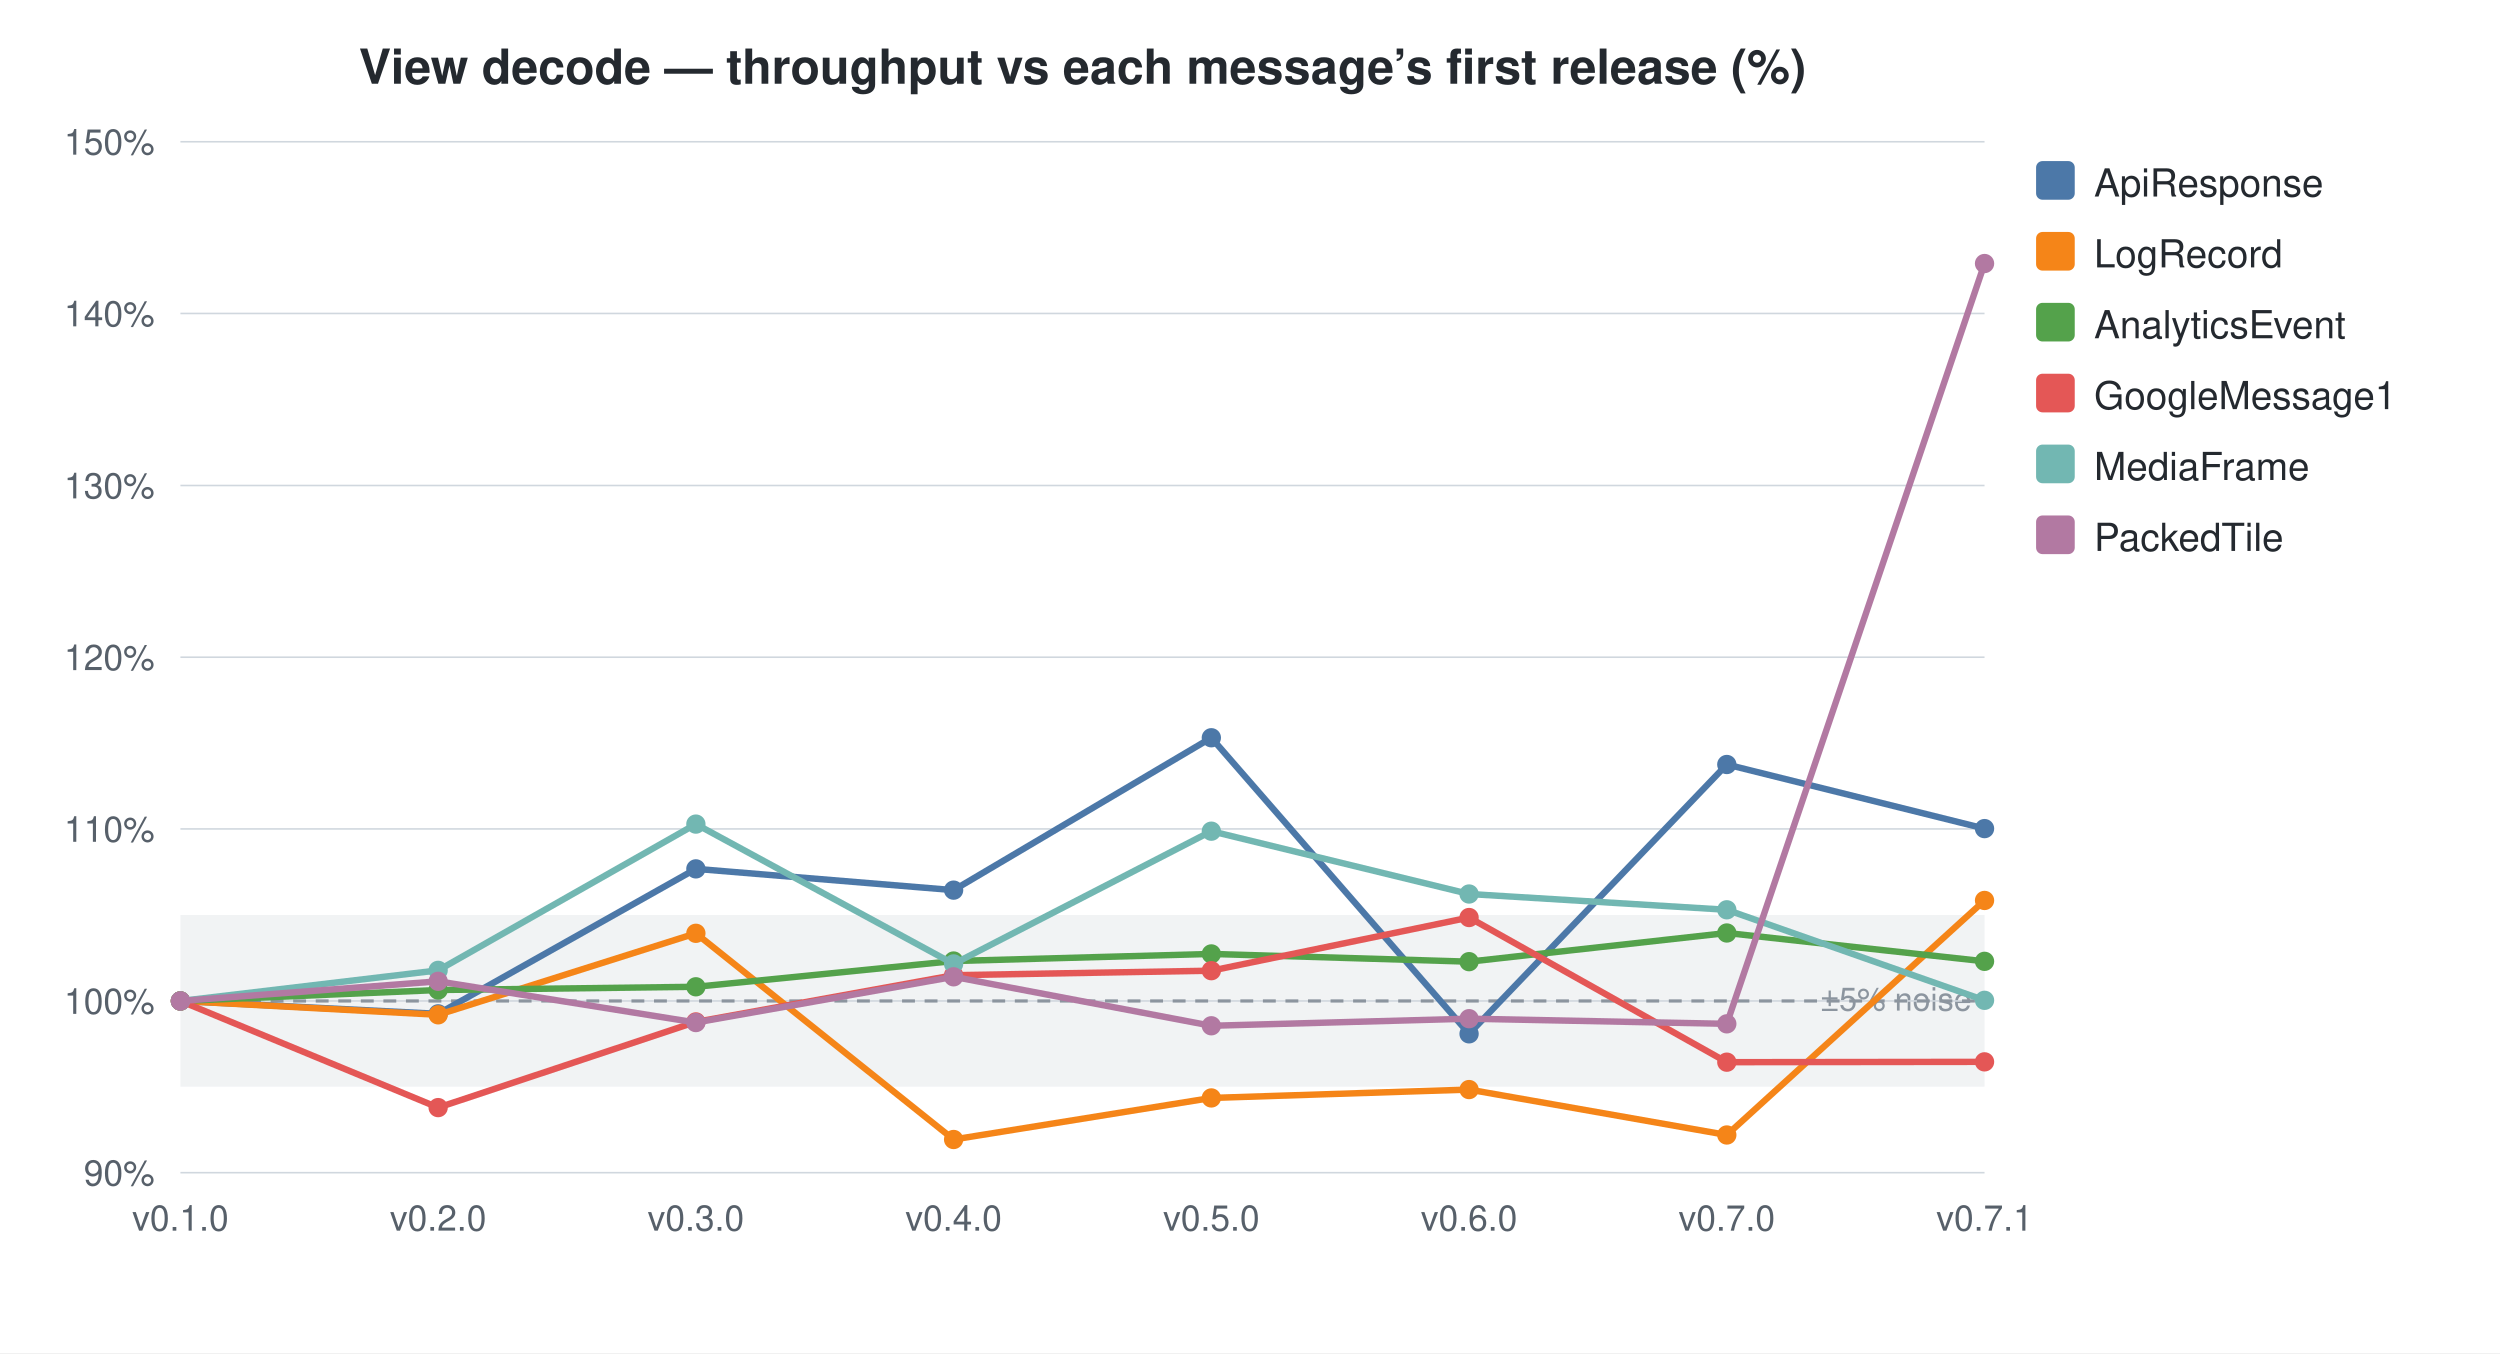
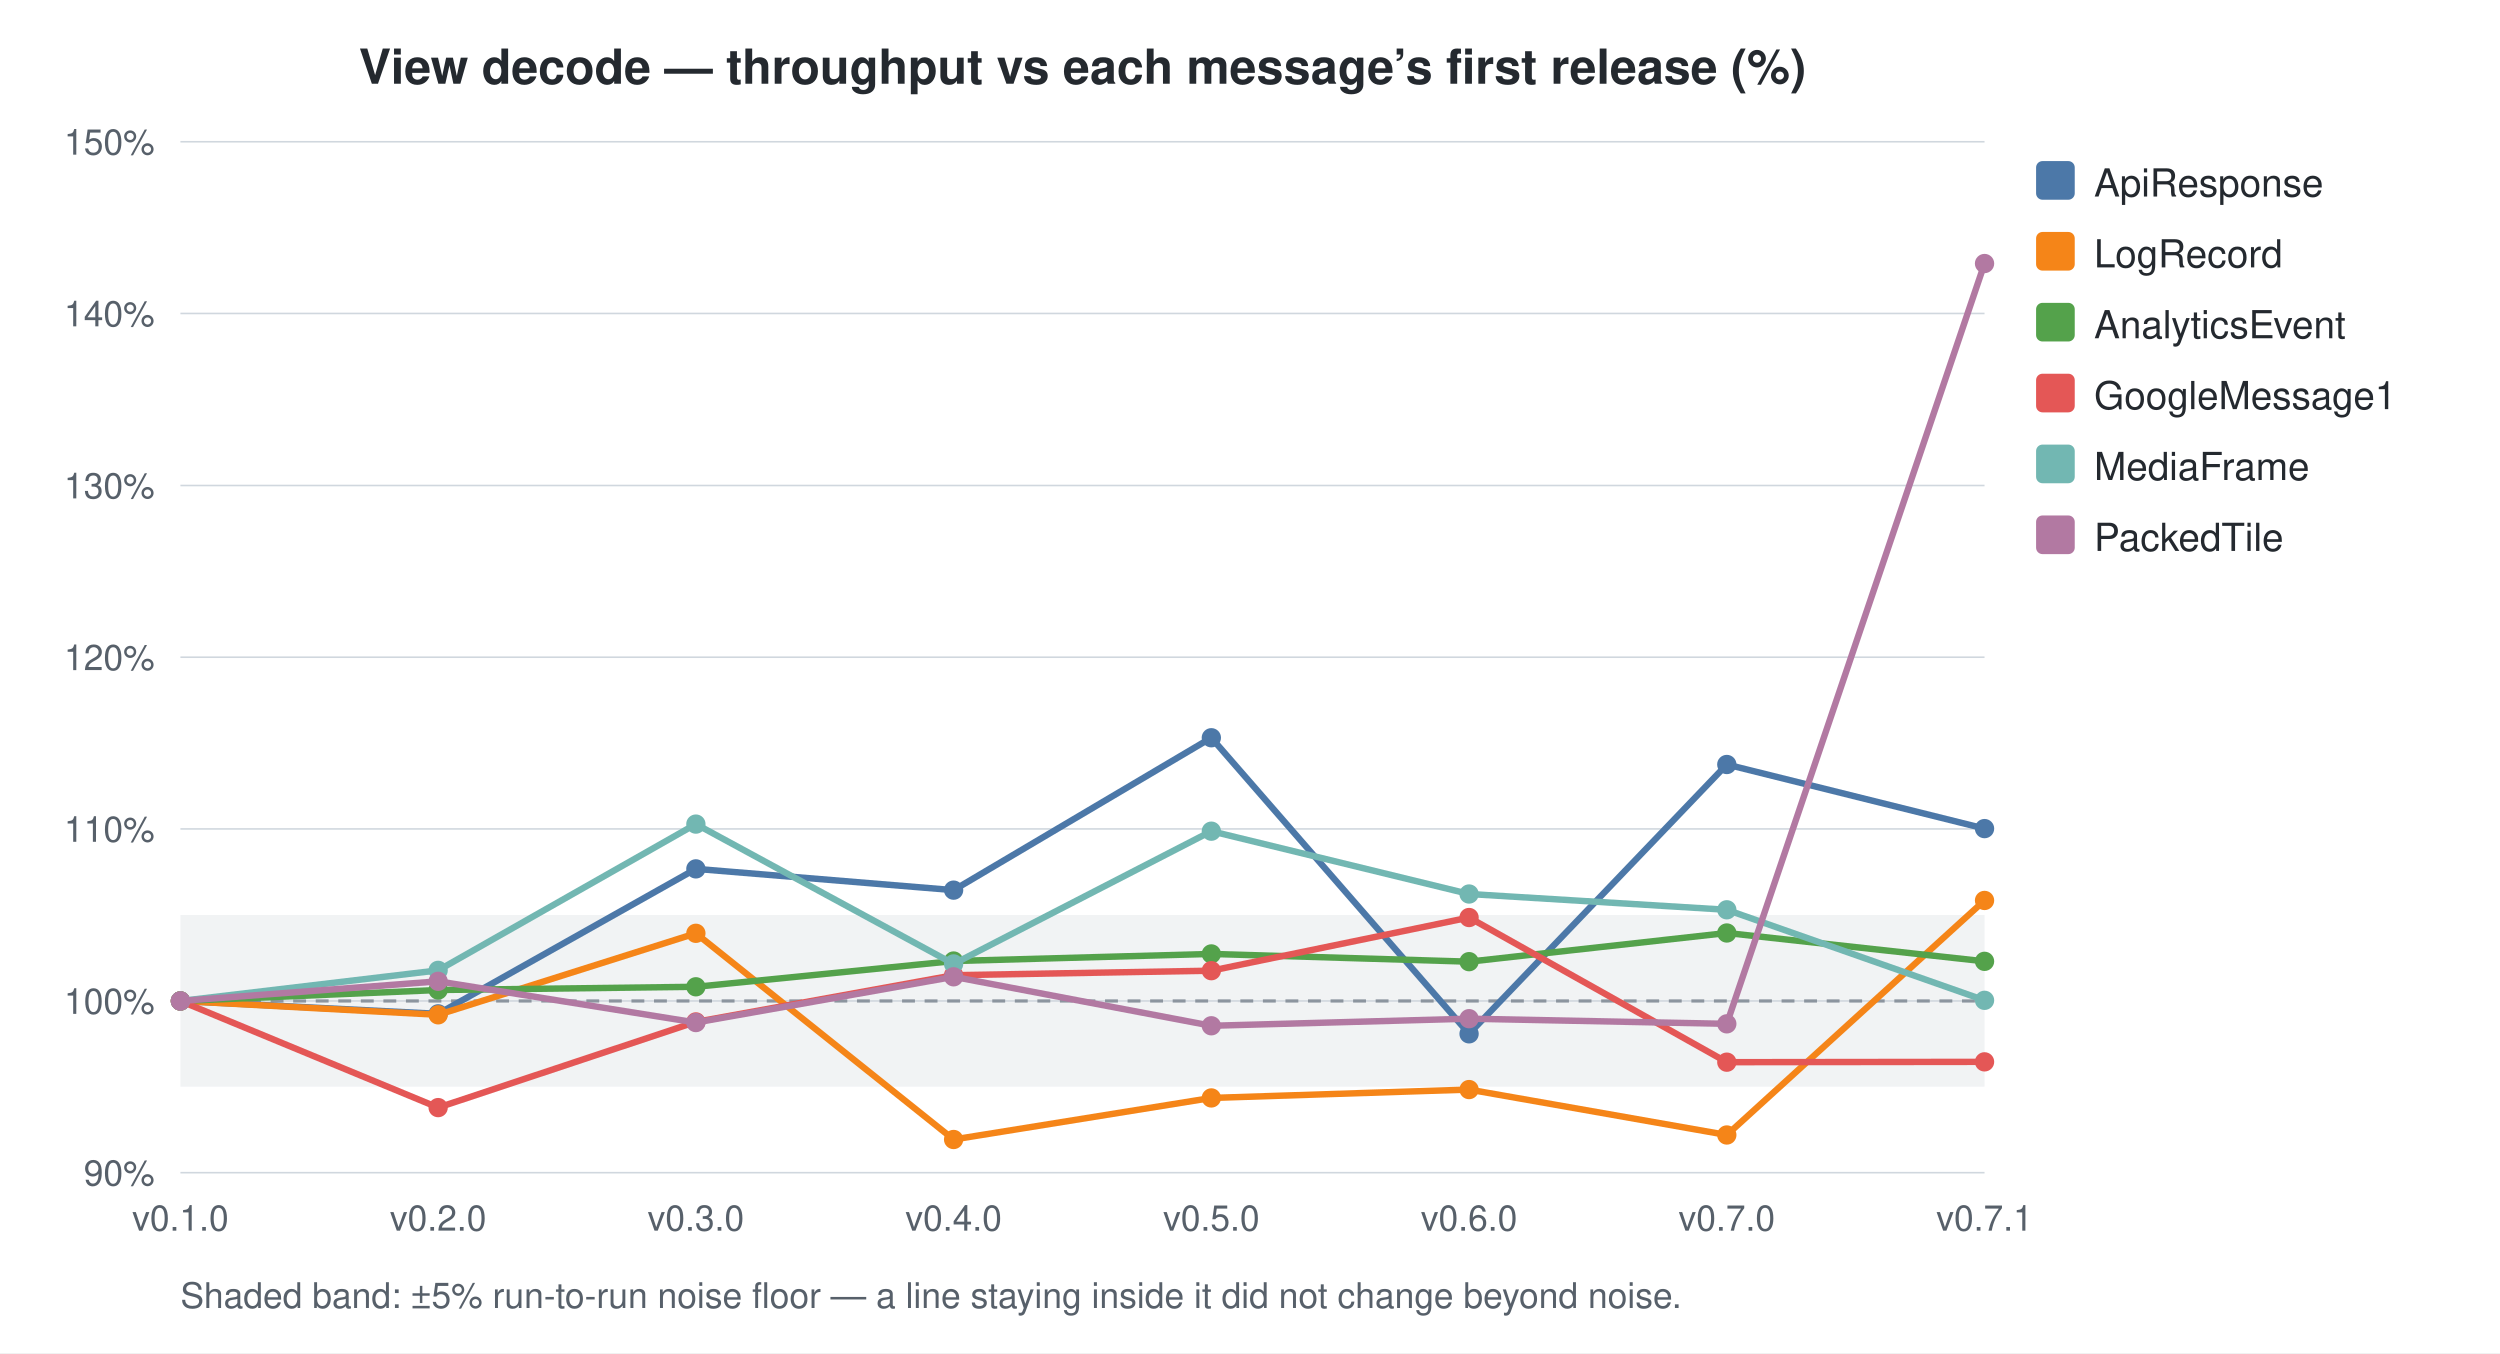
<svg xmlns="http://www.w3.org/2000/svg" width="776" height="420" viewBox="0 0 776 420">
  <style>
    text { font-family: -apple-system, BlinkMacSystemFont, "Segoe UI", Helvetica, Arial, sans-serif; }
    .title { font-size: 15px; font-weight: 600; fill: #24292f; }
    .axis-label { font-size: 11px; fill: #57606a; }
    .legend-text { font-size: 12px; fill: #24292f; }
    .grid { stroke: #d0d7de; stroke-width: 0.5; }
    .baseline { stroke: #8c959f; stroke-width: 1; stroke-dasharray: 4 3; }
    .noise-band { fill: #b1bac4; opacity: 0.18; }
-     .band-label { font-size: 10px; fill: #8c959f; }
+     .footnote { font-size: 11px; fill: #57606a; }
  </style>
  <rect width="100%" height="100%" fill="white" />
  <rect x="56" y="284.0" width="560" height="53.3" class="noise-band" />
-   <text x="612" y="313.7" text-anchor="end" class="band-label">±5% noise</text>
  <text x="336.0" y="26" text-anchor="middle" class="title">View decode — throughput vs each message’s first release (%)</text>
  <line x1="56" y1="364.0" x2="616" y2="364.0" class="grid" />
  <text x="48" y="368.0" text-anchor="end" class="axis-label">90%</text>
  <line x1="56" y1="310.7" x2="616" y2="310.7" class="grid" />
  <text x="48" y="314.7" text-anchor="end" class="axis-label">100%</text>
  <line x1="56" y1="257.3" x2="616" y2="257.3" class="grid" />
  <text x="48" y="261.3" text-anchor="end" class="axis-label">110%</text>
  <line x1="56" y1="204.0" x2="616" y2="204.0" class="grid" />
  <text x="48" y="208.0" text-anchor="end" class="axis-label">120%</text>
  <line x1="56" y1="150.7" x2="616" y2="150.7" class="grid" />
  <text x="48" y="154.7" text-anchor="end" class="axis-label">130%</text>
  <line x1="56" y1="97.3" x2="616" y2="97.3" class="grid" />
  <text x="48" y="101.3" text-anchor="end" class="axis-label">140%</text>
  <line x1="56" y1="44.0" x2="616" y2="44.0" class="grid" />
  <text x="48" y="48.0" text-anchor="end" class="axis-label">150%</text>
  <line x1="56" y1="310.7" x2="616" y2="310.7" class="baseline" />
  <text x="56.0" y="382" text-anchor="middle" class="axis-label">v0.1.0</text>
  <text x="136.0" y="382" text-anchor="middle" class="axis-label">v0.2.0</text>
  <text x="216.0" y="382" text-anchor="middle" class="axis-label">v0.3.0</text>
  <text x="296.0" y="382" text-anchor="middle" class="axis-label">v0.4.0</text>
  <text x="376.0" y="382" text-anchor="middle" class="axis-label">v0.5.0</text>
  <text x="456.0" y="382" text-anchor="middle" class="axis-label">v0.6.0</text>
  <text x="536.0" y="382" text-anchor="middle" class="axis-label">v0.7.0</text>
  <text x="616.0" y="382" text-anchor="middle" class="axis-label">v0.7.1</text>
  <path d="M56.0,310.7 L136.0,314.7 L216.0,269.7 L296.0,276.3 L376.0,229.0 L456.0,320.9 L536.0,237.3 L616.0,257.2" fill="none" stroke="#4C78A8" stroke-width="2" />
  <circle cx="56.0" cy="310.7" r="3" fill="#4C78A8" />
  <circle cx="136.0" cy="314.7" r="3" fill="#4C78A8" />
  <circle cx="216.0" cy="269.7" r="3" fill="#4C78A8" />
  <circle cx="296.0" cy="276.3" r="3" fill="#4C78A8" />
  <circle cx="376.0" cy="229.0" r="3" fill="#4C78A8" />
  <circle cx="456.0" cy="320.9" r="3" fill="#4C78A8" />
  <circle cx="536.0" cy="237.3" r="3" fill="#4C78A8" />
  <circle cx="616.0" cy="257.2" r="3" fill="#4C78A8" />
  <path d="M56.0,310.7 L136.0,315.0 L216.0,289.7 L296.0,353.7 L376.0,340.8 L456.0,338.2 L536.0,352.3 L616.0,279.5" fill="none" stroke="#F58518" stroke-width="2" />
  <circle cx="56.0" cy="310.7" r="3" fill="#F58518" />
  <circle cx="136.0" cy="315.0" r="3" fill="#F58518" />
  <circle cx="216.0" cy="289.7" r="3" fill="#F58518" />
  <circle cx="296.0" cy="353.7" r="3" fill="#F58518" />
  <circle cx="376.0" cy="340.8" r="3" fill="#F58518" />
  <circle cx="456.0" cy="338.2" r="3" fill="#F58518" />
  <circle cx="536.0" cy="352.3" r="3" fill="#F58518" />
  <circle cx="616.0" cy="279.5" r="3" fill="#F58518" />
  <path d="M56.0,310.7 L136.0,307.3 L216.0,306.3 L296.0,298.3 L376.0,296.1 L456.0,298.5 L536.0,289.6 L616.0,298.4" fill="none" stroke="#54A24B" stroke-width="2" />
  <circle cx="56.0" cy="310.7" r="3" fill="#54A24B" />
  <circle cx="136.0" cy="307.3" r="3" fill="#54A24B" />
  <circle cx="216.0" cy="306.3" r="3" fill="#54A24B" />
  <circle cx="296.0" cy="298.3" r="3" fill="#54A24B" />
  <circle cx="376.0" cy="296.1" r="3" fill="#54A24B" />
  <circle cx="456.0" cy="298.5" r="3" fill="#54A24B" />
  <circle cx="536.0" cy="289.6" r="3" fill="#54A24B" />
  <circle cx="616.0" cy="298.4" r="3" fill="#54A24B" />
  <path d="M56.0,310.7 L136.0,343.8 L216.0,317.2 L296.0,302.7 L376.0,301.3 L456.0,284.8 L536.0,329.7 L616.0,329.6" fill="none" stroke="#E45756" stroke-width="2" />
  <circle cx="56.0" cy="310.7" r="3" fill="#E45756" />
  <circle cx="136.0" cy="343.8" r="3" fill="#E45756" />
  <circle cx="216.0" cy="317.2" r="3" fill="#E45756" />
  <circle cx="296.0" cy="302.7" r="3" fill="#E45756" />
  <circle cx="376.0" cy="301.3" r="3" fill="#E45756" />
  <circle cx="456.0" cy="284.8" r="3" fill="#E45756" />
  <circle cx="536.0" cy="329.7" r="3" fill="#E45756" />
  <circle cx="616.0" cy="329.6" r="3" fill="#E45756" />
  <path d="M56.0,310.7 L136.0,301.2 L216.0,255.8 L296.0,299.2 L376.0,258.0 L456.0,277.5 L536.0,282.4 L616.0,310.5" fill="none" stroke="#72B7B2" stroke-width="2" />
  <circle cx="56.0" cy="310.7" r="3" fill="#72B7B2" />
  <circle cx="136.0" cy="301.2" r="3" fill="#72B7B2" />
  <circle cx="216.0" cy="255.8" r="3" fill="#72B7B2" />
  <circle cx="296.0" cy="299.2" r="3" fill="#72B7B2" />
  <circle cx="376.0" cy="258.0" r="3" fill="#72B7B2" />
  <circle cx="456.0" cy="277.5" r="3" fill="#72B7B2" />
  <circle cx="536.0" cy="282.4" r="3" fill="#72B7B2" />
  <circle cx="616.0" cy="310.5" r="3" fill="#72B7B2" />
  <path d="M56.0,310.7 L136.0,304.6 L216.0,317.4 L296.0,303.2 L376.0,318.4 L456.0,316.2 L536.0,317.8 L616.0,81.8" fill="none" stroke="#B279A2" stroke-width="2" />
  <circle cx="56.0" cy="310.7" r="3" fill="#B279A2" />
  <circle cx="136.0" cy="304.6" r="3" fill="#B279A2" />
  <circle cx="216.0" cy="317.4" r="3" fill="#B279A2" />
  <circle cx="296.0" cy="303.2" r="3" fill="#B279A2" />
  <circle cx="376.0" cy="318.4" r="3" fill="#B279A2" />
  <circle cx="456.0" cy="316.2" r="3" fill="#B279A2" />
  <circle cx="536.0" cy="317.8" r="3" fill="#B279A2" />
  <circle cx="616.0" cy="81.8" r="3" fill="#B279A2" />
  <rect x="632" y="50" width="12" height="12" rx="2" fill="#4C78A8" />
  <text x="650" y="61" class="legend-text">ApiResponse</text>
  <rect x="632" y="72" width="12" height="12" rx="2" fill="#F58518" />
  <text x="650" y="83" class="legend-text">LogRecord</text>
  <rect x="632" y="94" width="12" height="12" rx="2" fill="#54A24B" />
  <text x="650" y="105" class="legend-text">AnalyticsEvent</text>
  <rect x="632" y="116" width="12" height="12" rx="2" fill="#E45756" />
  <text x="650" y="127" class="legend-text">GoogleMessage1</text>
  <rect x="632" y="138" width="12" height="12" rx="2" fill="#72B7B2" />
  <text x="650" y="149" class="legend-text">MediaFrame</text>
  <rect x="632" y="160" width="12" height="12" rx="2" fill="#B279A2" />
  <text x="650" y="171" class="legend-text">PackedTile</text>
+   <text x="56" y="406.0" class="footnote">Shaded band: ±5% run-to-run noise floor — a line staying inside it did not change beyond noise.</text>
</svg>
